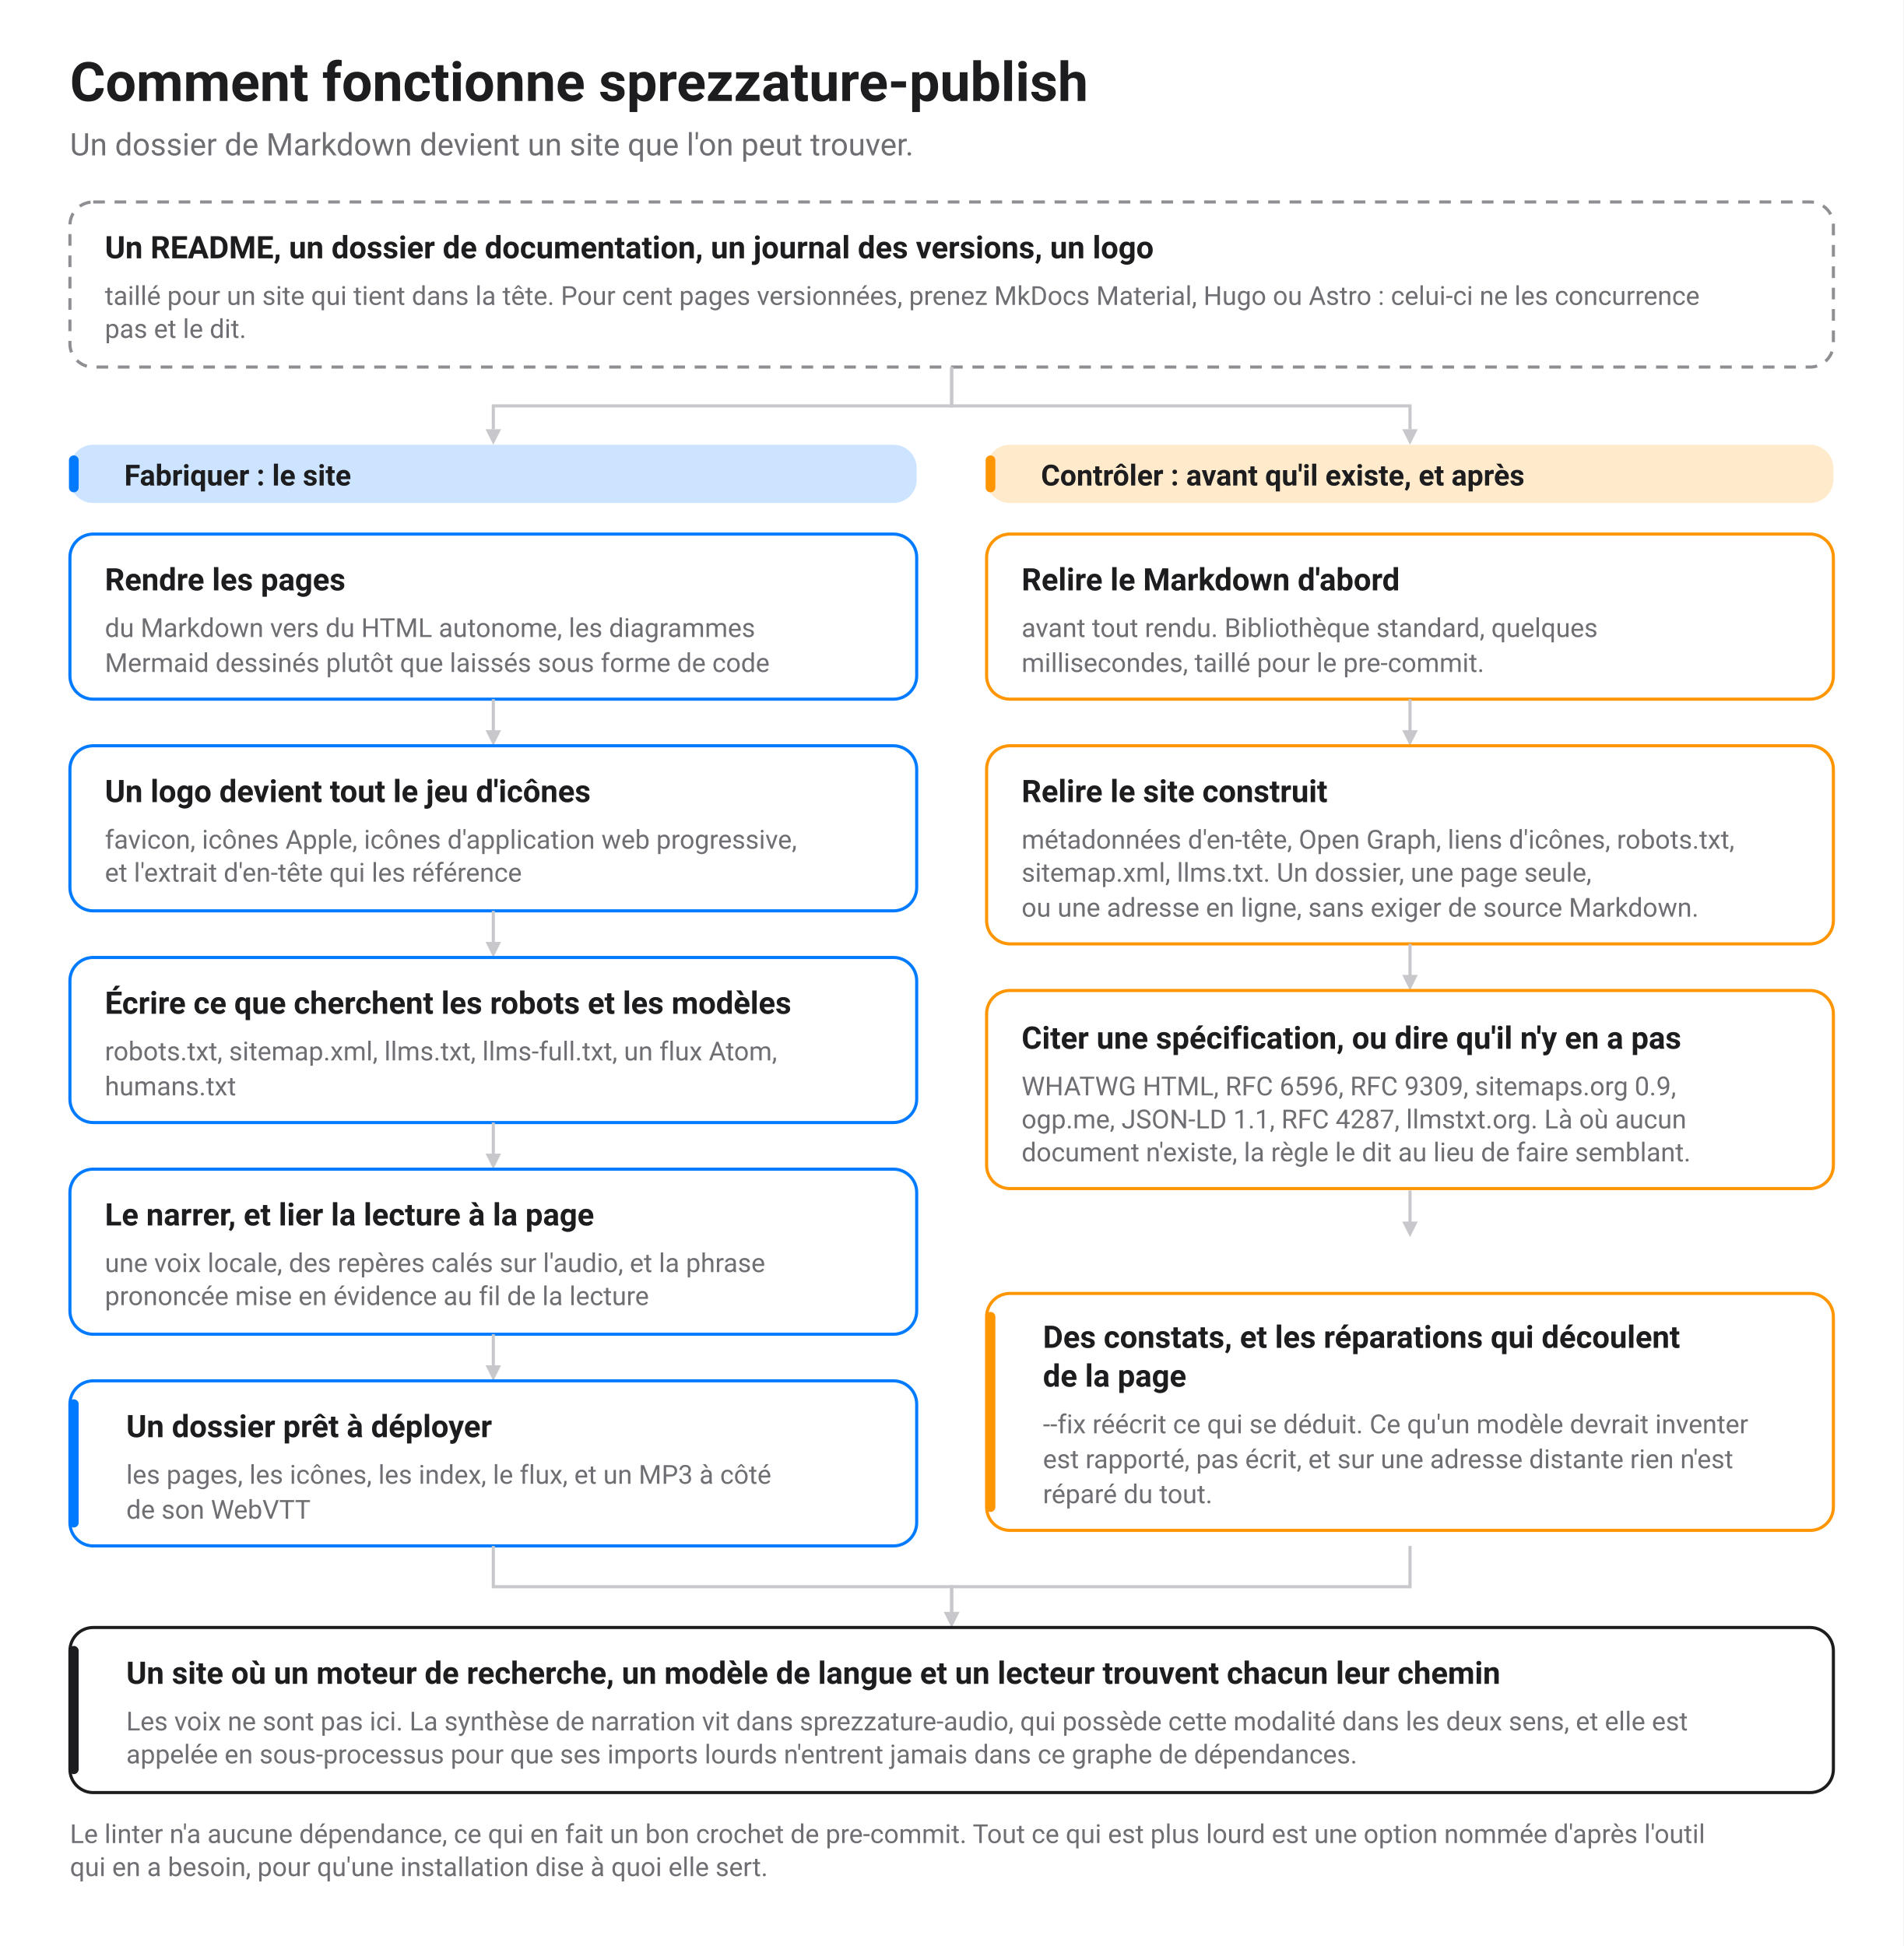
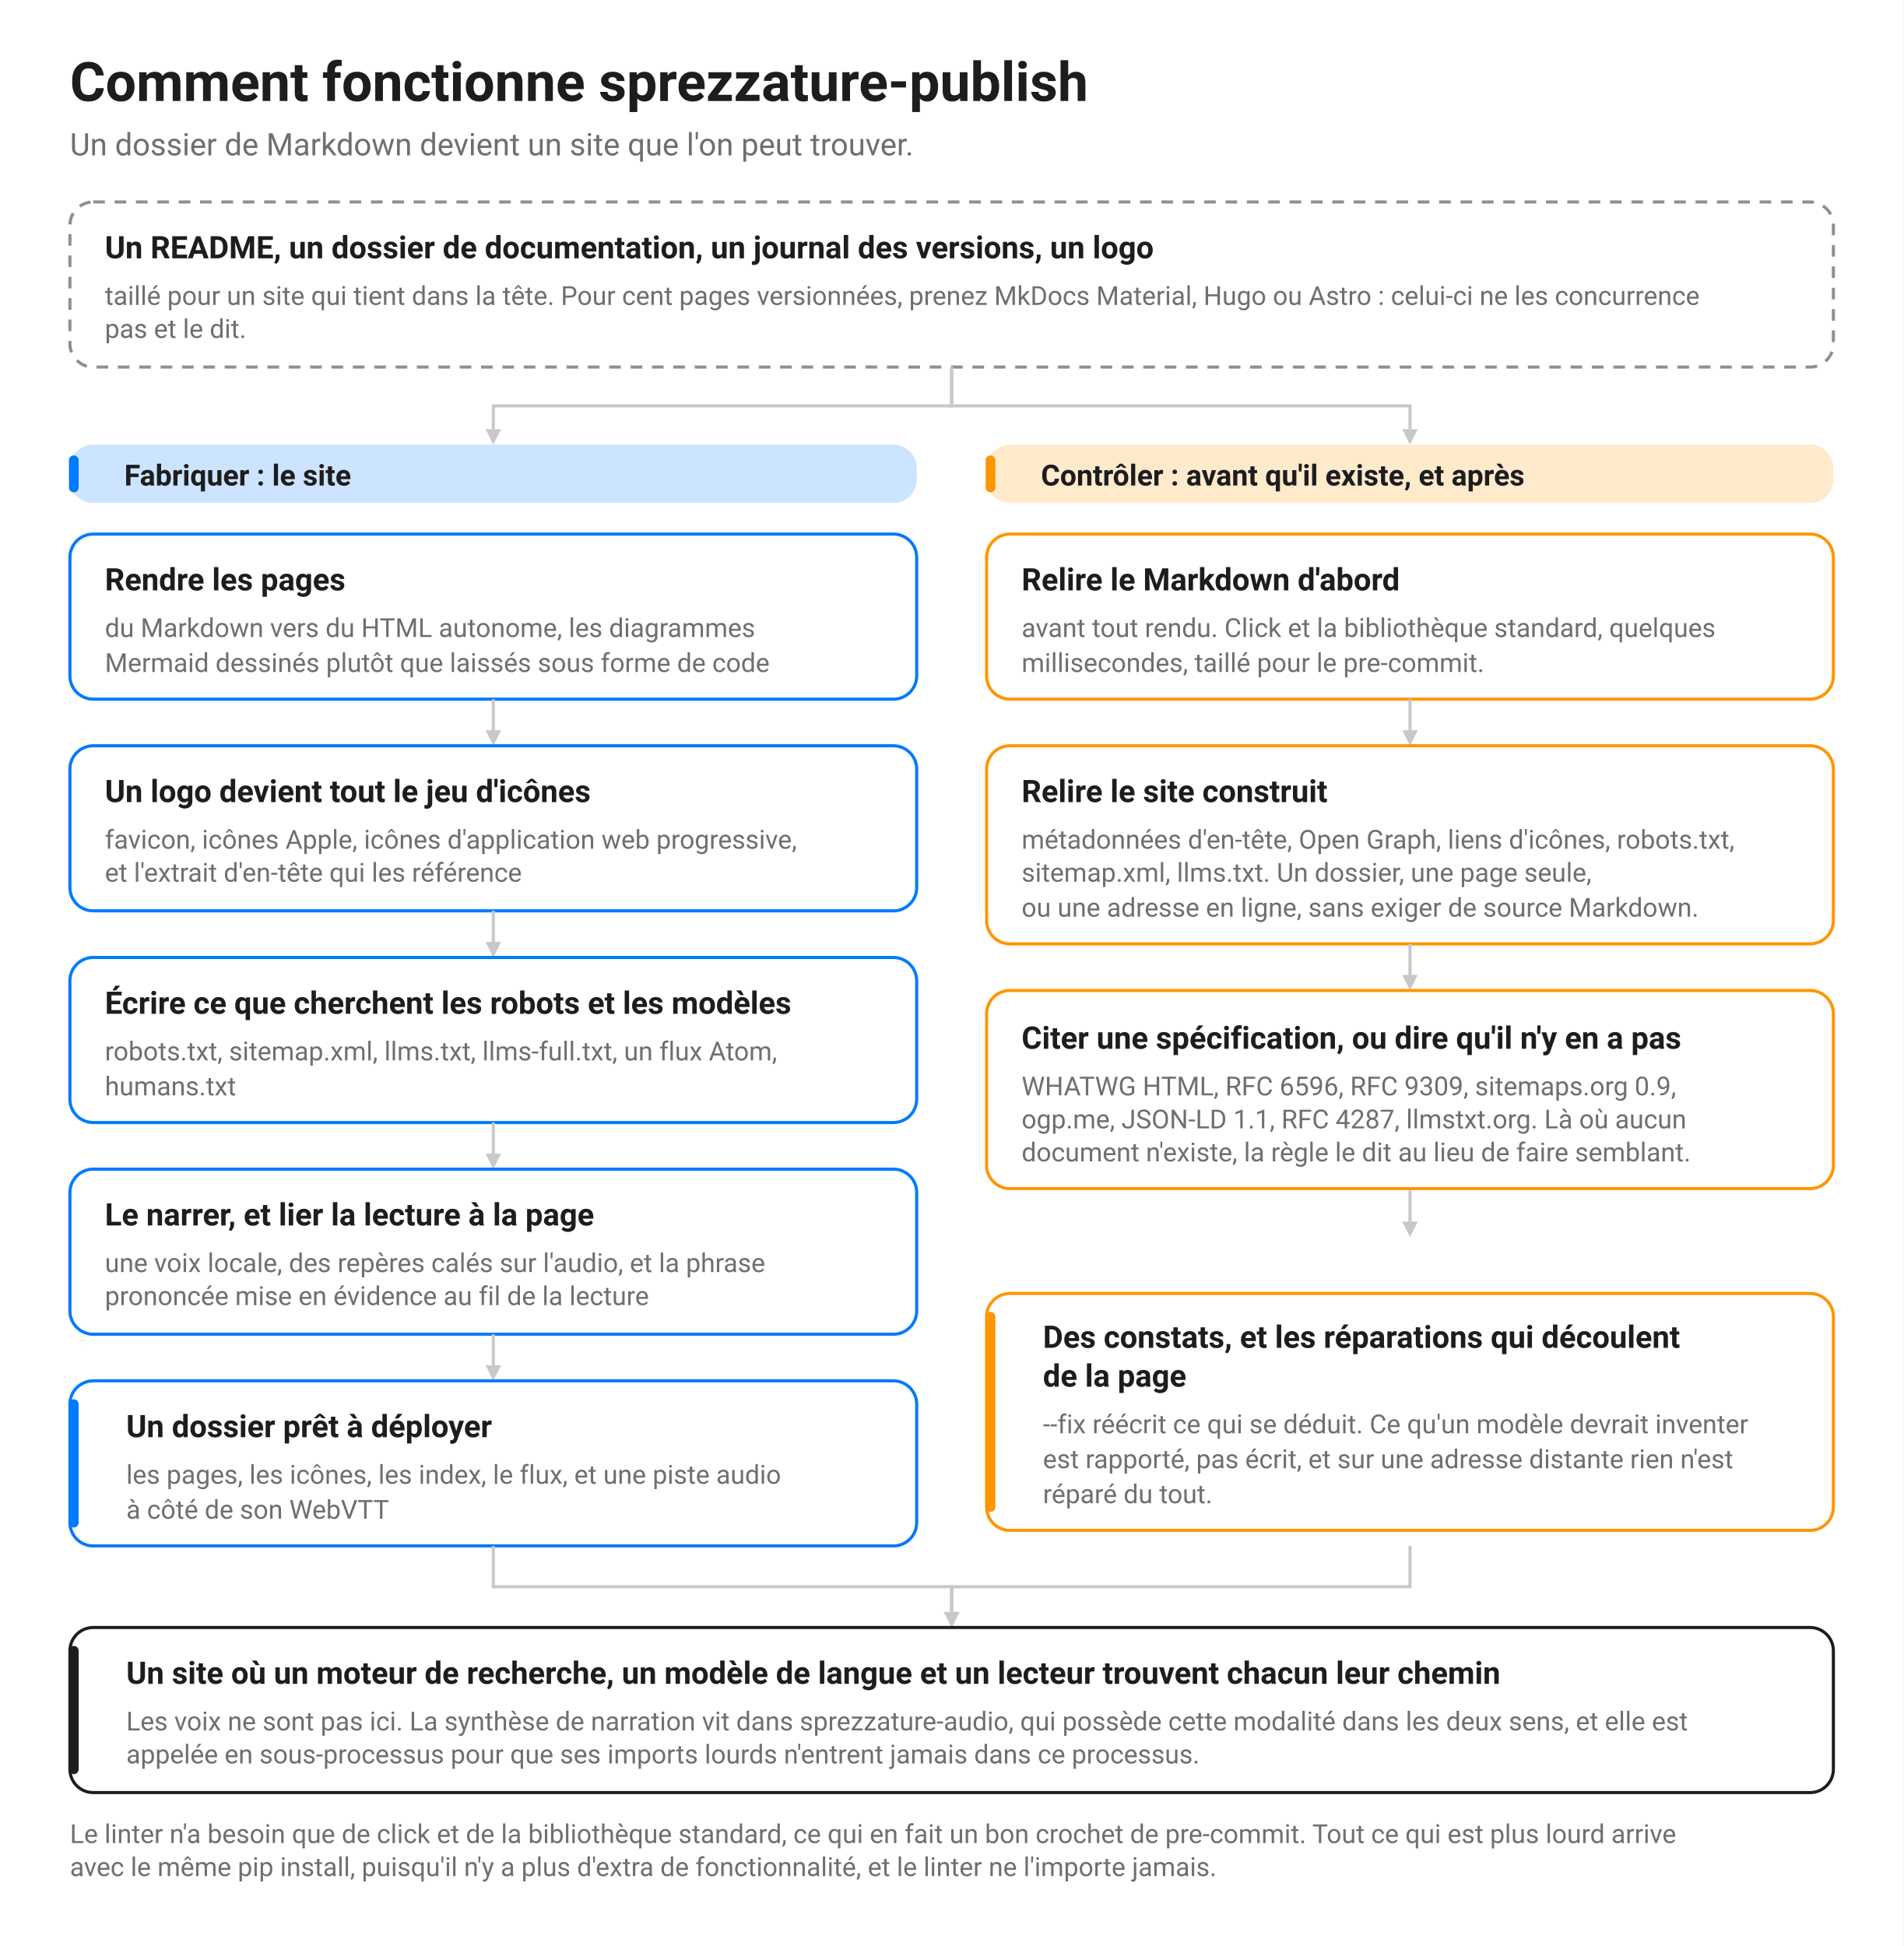
<svg xmlns="http://www.w3.org/2000/svg" width="980" height="1002" viewBox="0 0 980 1002" font-family="Roboto, Helvetica Neue, Helvetica, Arial, sans-serif" role="img" aria-labelledby="publish-hiw-title publish-hiw-desc">
  <style>@media (prefers-color-scheme: dark){rect[fill="#FFFFFF"]{fill:#141416;}rect.paper{fill:#0B0B0C;}[fill="#1D1D1F"]{fill:#F2F2F7;}[fill="#6E6E73"]{fill:#9C9CA3;}[stroke="#1D1D1F"]{stroke:#F2F2F7;}[stroke="#C7C7CC"]{stroke:#5A5A5E;}[fill="#C7C7CC"]{fill:#5A5A5E;}rect[fill="#CCE4FF"]{fill:#082646;}rect[fill="#FFEACC"]{fill:#462C09;}}</style>
  <rect class="paper" width="980" height="1002" fill="#FFFFFF" />
  <text x="36" y="52" font-size="28" font-weight="700" fill="#1D1D1F">Comment fonctionne sprezzature-publish</text>
  <text x="36" y="80" font-size="16" font-weight="400" fill="#6E6E73">Un dossier de Markdown devient un site que l'on peut trouver.</text>
  <rect x="36" y="104" width="908" height="85" rx="12" fill="#FFFFFF" stroke="#8E8E93" stroke-width="1.6" stroke-dasharray="6 5" />
  <text x="54" y="133" font-size="16" font-weight="600" fill="#1D1D1F">Un README, un dossier de documentation, un journal des versions, un logo</text>
  <text x="54" y="157" font-size="13.5" font-weight="400" fill="#6E6E73">taillé pour un site qui tient dans la tête. Pour cent pages versionnées, prenez MkDocs Material, Hugo ou Astro : celui-ci ne les concurrence</text>
  <text x="54" y="174" font-size="13.5" font-weight="400" fill="#6E6E73">pas et le dit.</text>
  <path d="M490,189 V209 H254 V221" stroke="#C7C7CC" stroke-width="1.6" fill="none" />
  <path d="M250,221 L254,229 L258,221" fill="#C7C7CC" />
  <path d="M490,189 V209 H726 V221" stroke="#C7C7CC" stroke-width="1.6" fill="none" />
  <path d="M722,221 L726,229 L730,221" fill="#C7C7CC" />
  <rect x="36" y="229" width="436" height="30" rx="12" fill="#CCE4FF" />
  <path d="M38,237 v14" stroke="#007AFF" stroke-width="5" stroke-linecap="round" fill="none" />
  <text x="64" y="250" font-size="15" font-weight="700" fill="#1D1D1F">Fabriquer : le site</text>
  <rect x="36" y="275" width="436" height="85" rx="12" fill="#FFFFFF" stroke="#007AFF" stroke-width="1.6" />
  <text x="54" y="304" font-size="16" font-weight="600" fill="#1D1D1F">Rendre les pages</text>
  <text x="54" y="328" font-size="13.5" font-weight="400" fill="#6E6E73">du Markdown vers du HTML autonome, les diagrammes</text>
  <text x="54" y="346" font-size="13.5" font-weight="400" fill="#6E6E73">Mermaid dessinés plutôt que laissés sous forme de code</text>
  <path d="M254,360 v17" stroke="#C7C7CC" stroke-width="1.6" fill="none" />
  <path d="M250,376 L254,384 L258,376" fill="#C7C7CC" />
  <rect x="36" y="384" width="436" height="85" rx="12" fill="#FFFFFF" stroke="#007AFF" stroke-width="1.6" />
  <text x="54" y="413" font-size="16" font-weight="600" fill="#1D1D1F">Un logo devient tout le jeu d'icônes</text>
  <text x="54" y="437" font-size="13.5" font-weight="400" fill="#6E6E73">favicon, icônes Apple, icônes d'application web progressive,</text>
  <text x="54" y="454" font-size="13.5" font-weight="400" fill="#6E6E73">et l'extrait d'en-tête qui les référence</text>
  <path d="M254,469 v17" stroke="#C7C7CC" stroke-width="1.6" fill="none" />
  <path d="M250,485 L254,493 L258,485" fill="#C7C7CC" />
  <rect x="36" y="493" width="436" height="85" rx="12" fill="#FFFFFF" stroke="#007AFF" stroke-width="1.6" />
  <text x="54" y="522" font-size="16" font-weight="600" fill="#1D1D1F">Écrire ce que cherchent les robots et les modèles</text>
  <text x="54" y="546" font-size="13.5" font-weight="400" fill="#6E6E73">robots.txt, sitemap.xml, llms.txt, llms-full.txt, un flux Atom,</text>
  <text x="54" y="564" font-size="13.5" font-weight="400" fill="#6E6E73">humans.txt</text>
  <path d="M254,578 v17" stroke="#C7C7CC" stroke-width="1.6" fill="none" />
  <path d="M250,594 L254,602 L258,594" fill="#C7C7CC" />
  <rect x="36" y="602" width="436" height="85" rx="12" fill="#FFFFFF" stroke="#007AFF" stroke-width="1.6" />
  <text x="54" y="631" font-size="16" font-weight="600" fill="#1D1D1F">Le narrer, et lier la lecture à la page</text>
  <text x="54" y="655" font-size="13.5" font-weight="400" fill="#6E6E73">une voix locale, des repères calés sur l'audio, et la phrase</text>
  <text x="54" y="672" font-size="13.5" font-weight="400" fill="#6E6E73">prononcée mise en évidence au fil de la lecture</text>
  <path d="M254,687 v17" stroke="#C7C7CC" stroke-width="1.6" fill="none" />
  <path d="M250,703 L254,711 L258,703" fill="#C7C7CC" />
  <rect x="36" y="711" width="436" height="85" rx="12" fill="#FFFFFF" stroke="#007AFF" stroke-width="1.6" />
  <path d="M38,723 v61" stroke="#007AFF" stroke-width="5" stroke-linecap="round" fill="none" />
  <text x="65" y="740" font-size="16" font-weight="600" fill="#1D1D1F">Un dossier prêt à déployer</text>
-   <text x="65" y="764" font-size="13.5" font-weight="400" fill="#6E6E73">les pages, les icônes, les index, le flux, et un MP3 à côté</text>
-   <text x="65" y="782" font-size="13.5" font-weight="400" fill="#6E6E73">de son WebVTT</text>
+   <text x="65" y="764" font-size="13.5" font-weight="400" fill="#6E6E73">les pages, les icônes, les index, le flux, et une piste audio</text>
+   <text x="65" y="782" font-size="13.5" font-weight="400" fill="#6E6E73">à côté de son WebVTT</text>
  <rect x="508" y="229" width="436" height="30" rx="12" fill="#FFEACC" />
  <path d="M510,237 v14" stroke="#FF9500" stroke-width="5" stroke-linecap="round" fill="none" />
  <text x="536" y="250" font-size="15" font-weight="700" fill="#1D1D1F">Contrôler : avant qu'il existe, et après</text>
  <rect x="508" y="275" width="436" height="85" rx="12" fill="#FFFFFF" stroke="#FF9500" stroke-width="1.6" />
  <text x="526" y="304" font-size="16" font-weight="600" fill="#1D1D1F">Relire le Markdown d'abord</text>
-   <text x="526" y="328" font-size="13.5" font-weight="400" fill="#6E6E73">avant tout rendu. Bibliothèque standard, quelques</text>
+   <text x="526" y="328" font-size="13.5" font-weight="400" fill="#6E6E73">avant tout rendu. Click et la bibliothèque standard, quelques</text>
  <text x="526" y="346" font-size="13.5" font-weight="400" fill="#6E6E73">millisecondes, taillé pour le pre-commit.</text>
  <path d="M726,360 v17" stroke="#C7C7CC" stroke-width="1.6" fill="none" />
  <path d="M722,376 L726,384 L730,376" fill="#C7C7CC" />
  <rect x="508" y="384" width="436" height="102" rx="12" fill="#FFFFFF" stroke="#FF9500" stroke-width="1.6" />
  <text x="526" y="413" font-size="16" font-weight="600" fill="#1D1D1F">Relire le site construit</text>
  <text x="526" y="437" font-size="13.5" font-weight="400" fill="#6E6E73">métadonnées d'en-tête, Open Graph, liens d'icônes, robots.txt,</text>
  <text x="526" y="454" font-size="13.5" font-weight="400" fill="#6E6E73">sitemap.xml, llms.txt. Un dossier, une page seule,</text>
  <text x="526" y="472" font-size="13.5" font-weight="400" fill="#6E6E73">ou une adresse en ligne, sans exiger de source Markdown.</text>
  <path d="M726,486 v17" stroke="#C7C7CC" stroke-width="1.6" fill="none" />
  <path d="M722,502 L726,510 L730,502" fill="#C7C7CC" />
  <rect x="508" y="510" width="436" height="102" rx="12" fill="#FFFFFF" stroke="#FF9500" stroke-width="1.6" />
  <text x="526" y="540" font-size="16" font-weight="600" fill="#1D1D1F">Citer une spécification, ou dire qu'il n'y en a pas</text>
  <text x="526" y="564" font-size="13.5" font-weight="400" fill="#6E6E73">WHATWG HTML, RFC 6596, RFC 9309, sitemaps.org 0.9,</text>
  <text x="526" y="581" font-size="13.5" font-weight="400" fill="#6E6E73">ogp.me, JSON-LD 1.1, RFC 4287, llmstxt.org. Là où aucun</text>
  <text x="526" y="598" font-size="13.5" font-weight="400" fill="#6E6E73">document n'existe, la règle le dit au lieu de faire semblant.</text>
  <path d="M726,613 v17" stroke="#C7C7CC" stroke-width="1.6" fill="none" />
  <path d="M722,629 L726,637 L730,629" fill="#C7C7CC" />
  <rect x="508" y="666" width="436" height="122" rx="12" fill="#FFFFFF" stroke="#FF9500" stroke-width="1.6" />
  <path d="M510,678 v98" stroke="#FF9500" stroke-width="5" stroke-linecap="round" fill="none" />
  <text x="537" y="694" font-size="16" font-weight="600" fill="#1D1D1F">Des constats, et les réparations qui découlent</text>
  <text x="537" y="714" font-size="16" font-weight="600" fill="#1D1D1F">de la page</text>
  <text x="537" y="738" font-size="13.5" font-weight="400" fill="#6E6E73">--fix réécrit ce qui se déduit. Ce qu'un modèle devrait inventer</text>
  <text x="537" y="756" font-size="13.5" font-weight="400" fill="#6E6E73">est rapporté, pas écrit, et sur une adresse distante rien n'est</text>
  <text x="537" y="774" font-size="13.5" font-weight="400" fill="#6E6E73">réparé du tout.</text>
  <path d="M254,796 V817 H490 V830" stroke="#C7C7CC" stroke-width="1.6" fill="none" />
  <path d="M486,830 L490,838 L494,830" fill="#C7C7CC" />
  <path d="M726,796 V817 H490 V830" stroke="#C7C7CC" stroke-width="1.6" fill="none" />
  <path d="M486,830 L490,838 L494,830" fill="#C7C7CC" />
  <rect x="36" y="838" width="908" height="85" rx="12" fill="#FFFFFF" stroke="#1D1D1F" stroke-width="1.6" />
  <path d="M38,850 v61" stroke="#1D1D1F" stroke-width="5" stroke-linecap="round" fill="none" />
  <text x="65" y="867" font-size="16" font-weight="600" fill="#1D1D1F">Un site où un moteur de recherche, un modèle de langue et un lecteur trouvent chacun leur chemin</text>
  <text x="65" y="891" font-size="13.5" font-weight="400" fill="#6E6E73">Les voix ne sont pas ici. La synthèse de narration vit dans sprezzature-audio, qui possède cette modalité dans les deux sens, et elle est</text>
-   <text x="65" y="908" font-size="13.5" font-weight="400" fill="#6E6E73">appelée en sous-processus pour que ses imports lourds n'entrent jamais dans ce graphe de dépendances.</text>
-   <text x="36" y="949" font-size="13.5" font-weight="400" fill="#6E6E73">Le linter n'a aucune dépendance, ce qui en fait un bon crochet de pre-commit. Tout ce qui est plus lourd est une option nommée d'après l'outil</text>
-   <text x="36" y="966" font-size="13.5" font-weight="400" fill="#6E6E73">qui en a besoin, pour qu'une installation dise à quoi elle sert.</text>
+   <text x="65" y="908" font-size="13.5" font-weight="400" fill="#6E6E73">appelée en sous-processus pour que ses imports lourds n'entrent jamais dans ce processus.</text>
+   <text x="36" y="949" font-size="13.5" font-weight="400" fill="#6E6E73">Le linter n'a besoin que de click et de la bibliothèque standard, ce qui en fait un bon crochet de pre-commit. Tout ce qui est plus lourd arrive</text>
+   <text x="36" y="966" font-size="13.5" font-weight="400" fill="#6E6E73">avec le même pip install, puisqu'il n'y a plus d'extra de fonctionnalité, et le linter ne l'importe jamais.</text>
</svg>
